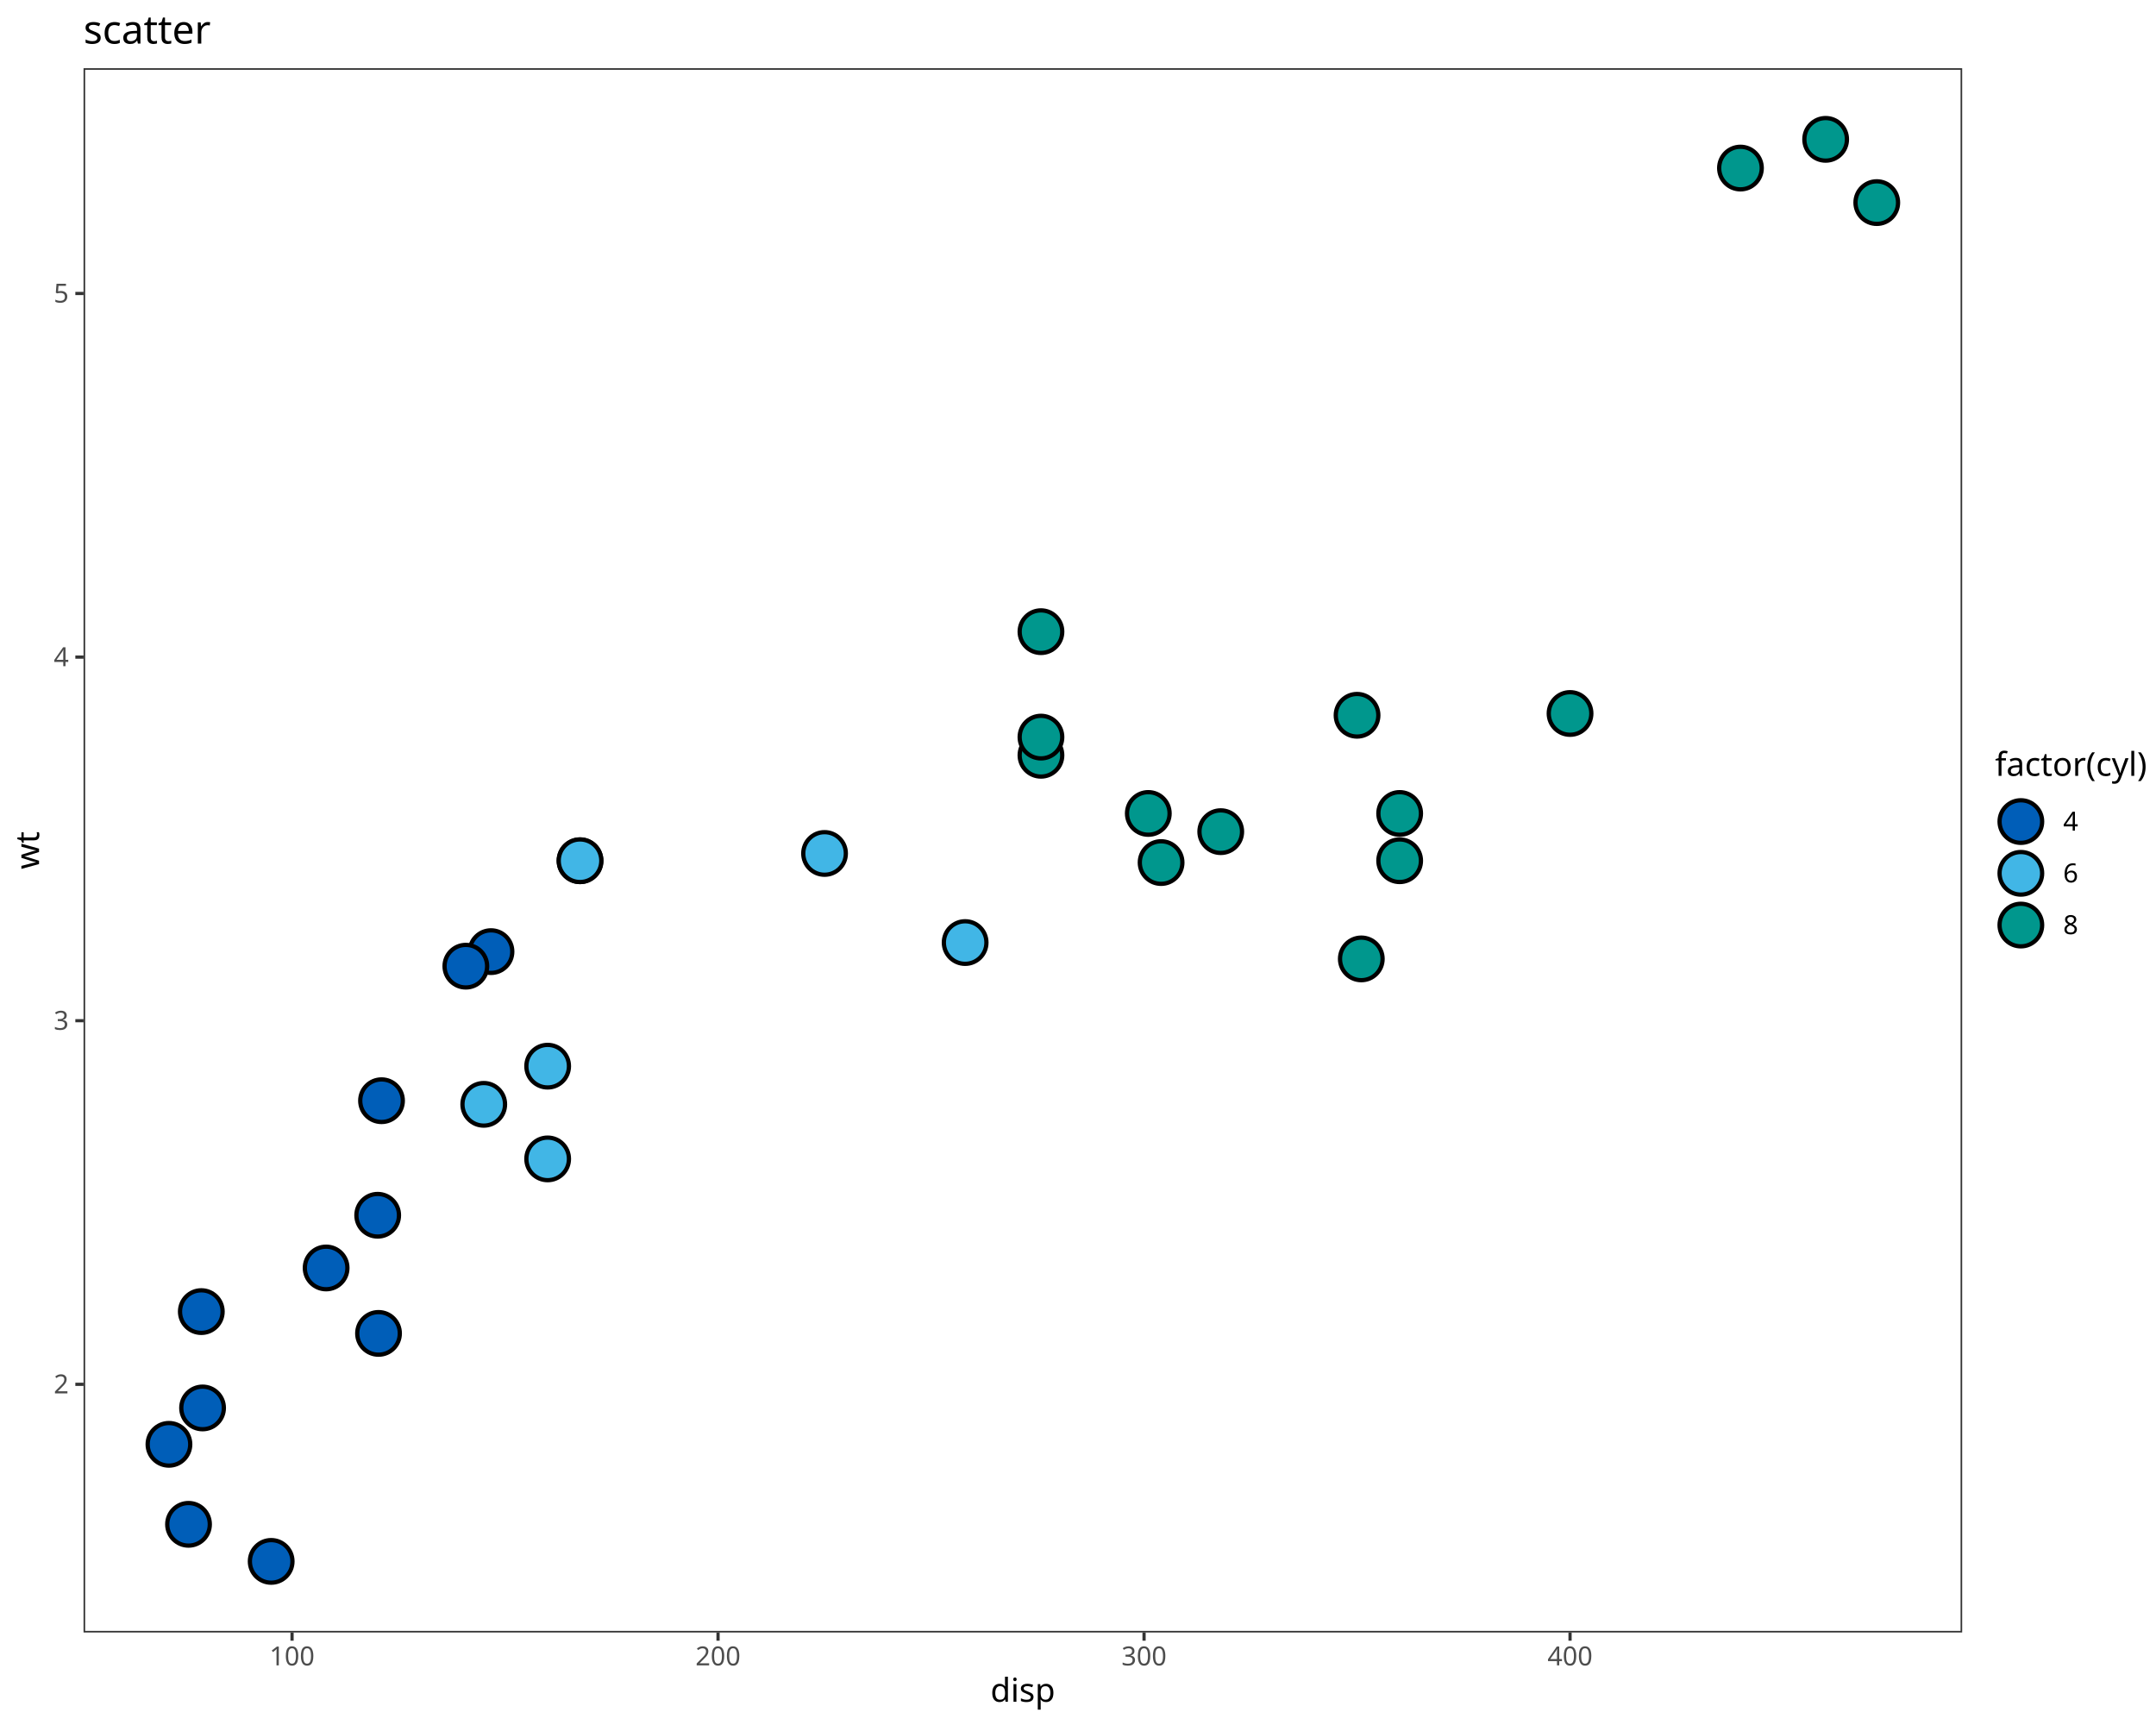
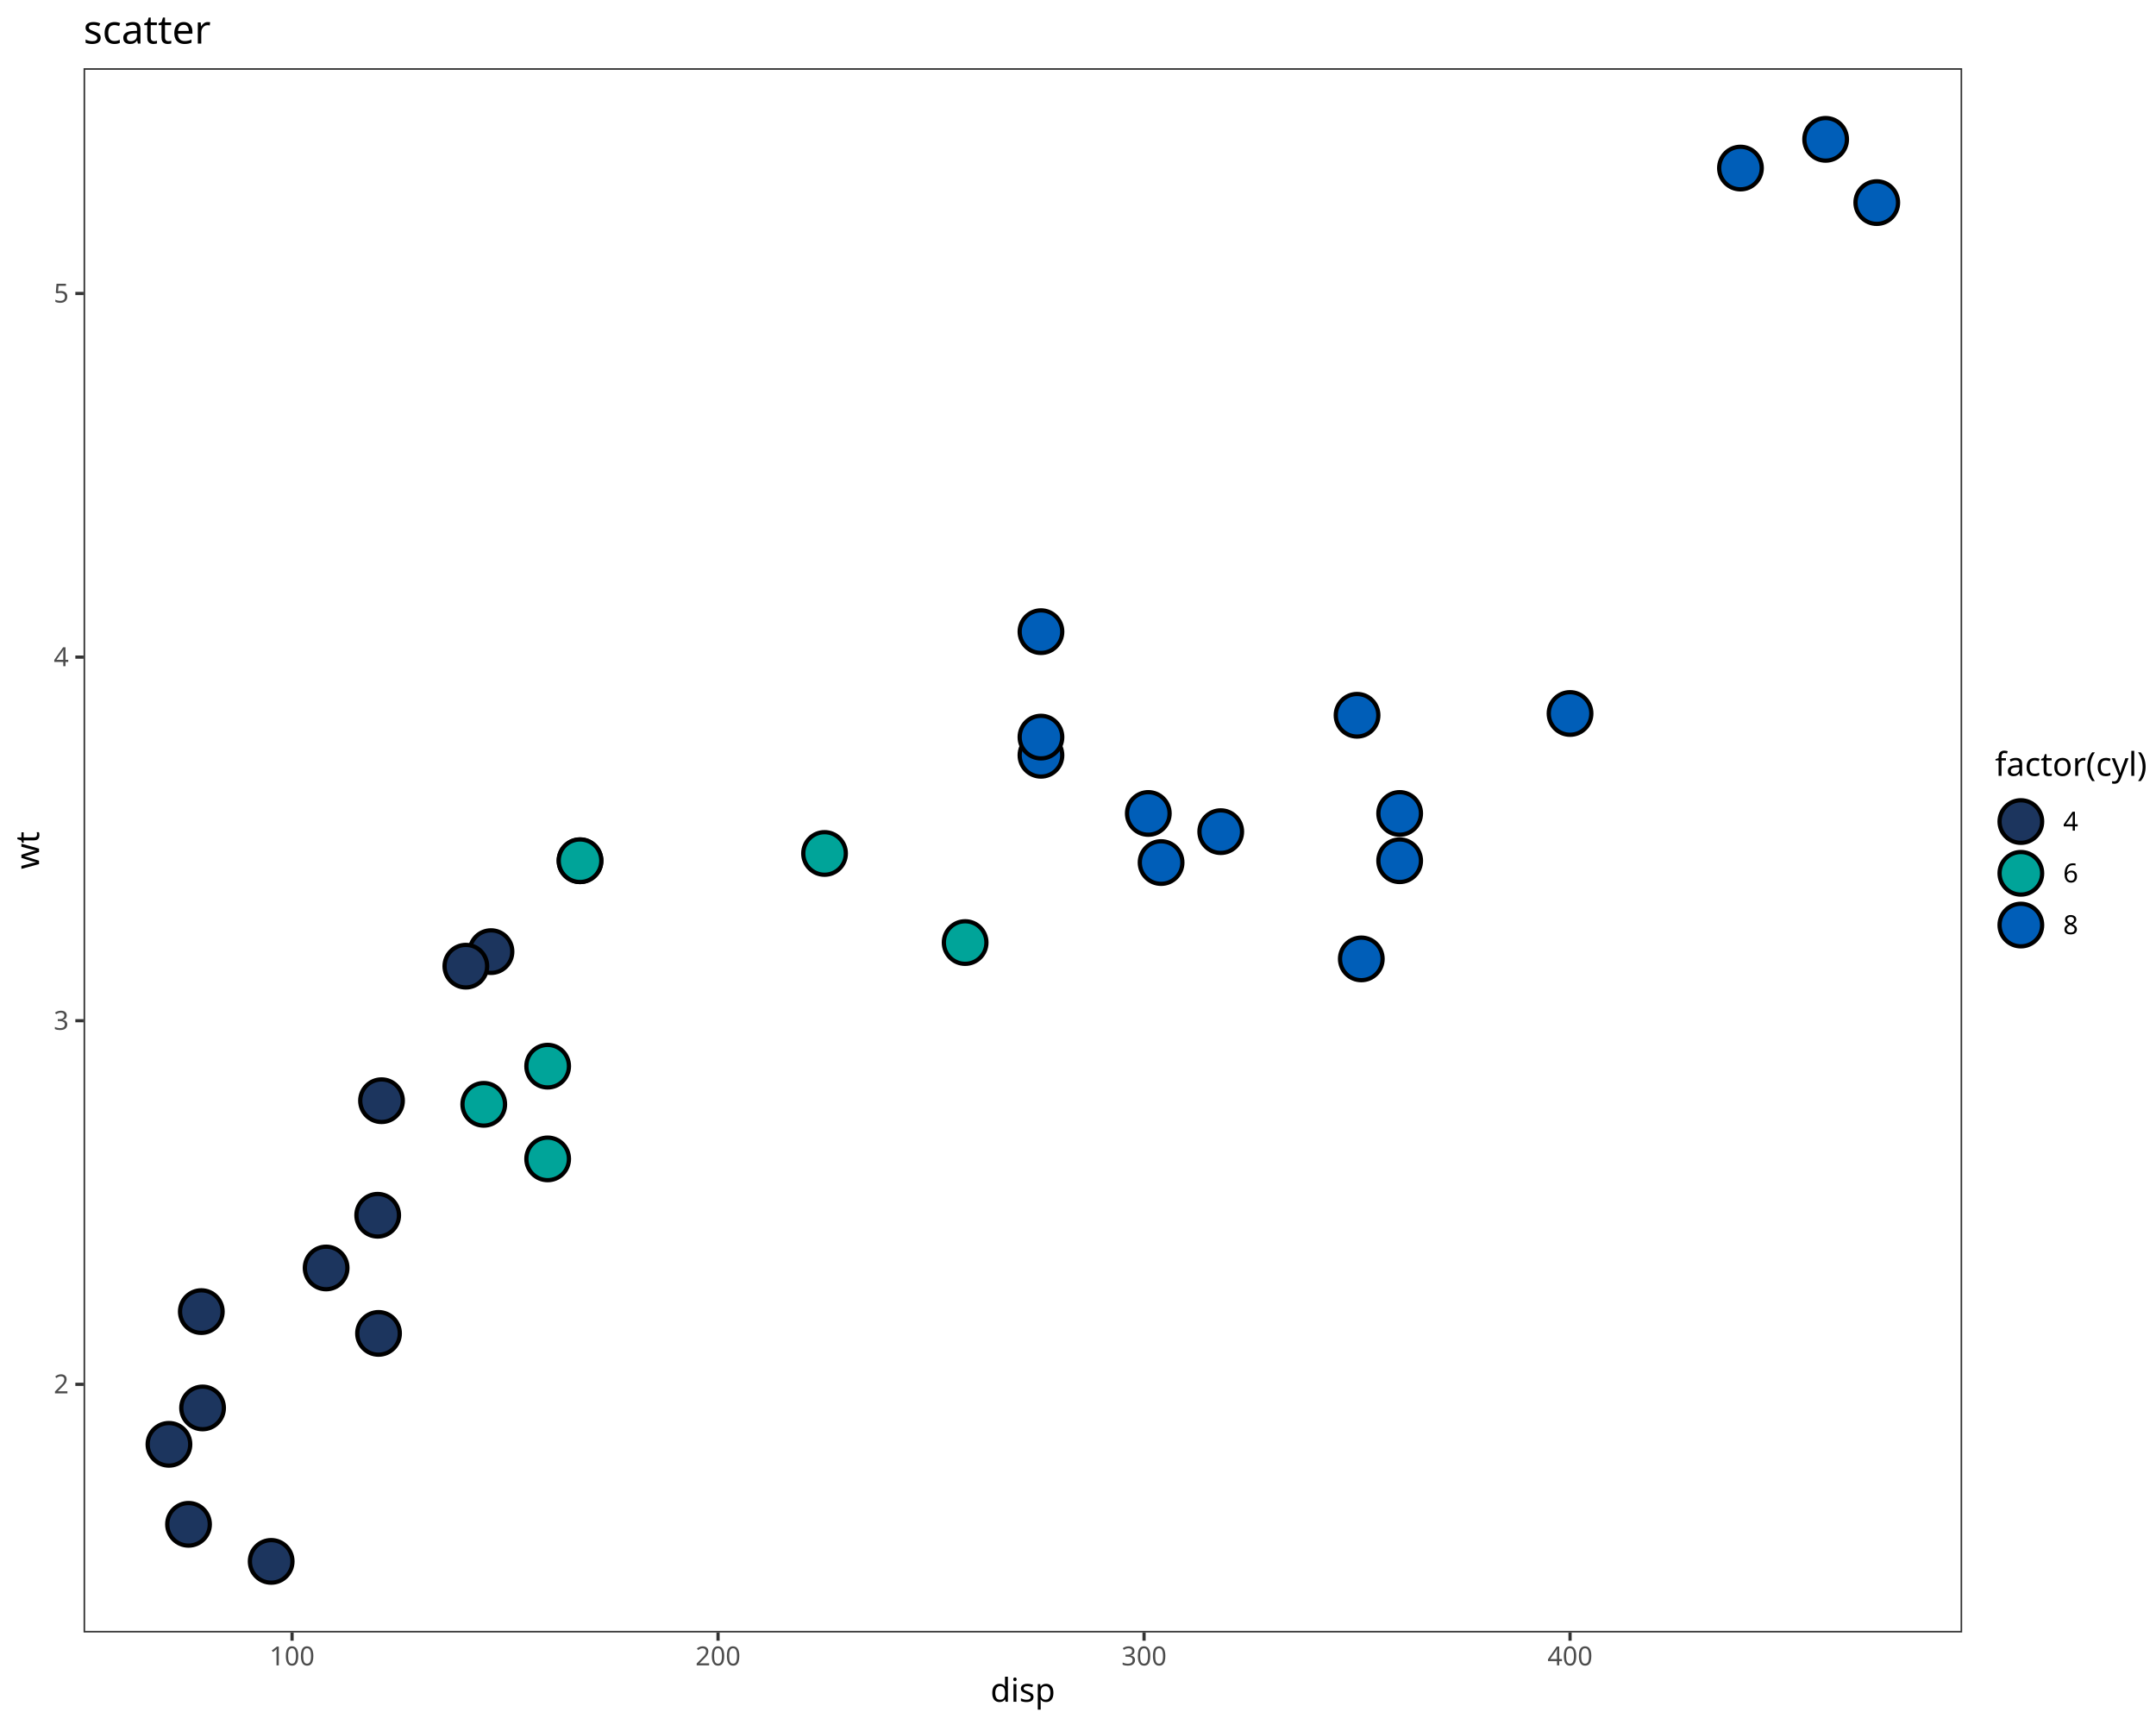
<svg xmlns="http://www.w3.org/2000/svg" class="svglite" data-engine-version="2.0" width="720.00pt" height="576.00pt" viewBox="0 0 720.00 576.00">
  <defs>
    <style type="text/css">
    .svglite line, .svglite polyline, .svglite polygon, .svglite path, .svglite rect, .svglite circle {
      fill: none;
      stroke: #000000;
      stroke-linecap: round;
      stroke-linejoin: round;
      stroke-miterlimit: 10.00;
    }
  </style>
  </defs>
  <rect width="100%" height="100%" style="stroke: none; fill: #FFFFFF;" />
  <defs>
    <clipPath id="cpMC4wMHw3MjAuMDB8MC4wMHw1NzYuMDA=">
      <rect x="0.00" y="0.00" width="720.00" height="576.00" />
    </clipPath>
  </defs>
  <g clip-path="url(#cpMC4wMHw3MjAuMDB8MC4wMHw1NzYuMDA=)">
    <rect x="0.00" y="0.00" width="720.00" height="576.00" style="stroke-width: 1.07; stroke: #FFFFFF; fill: #FFFFFF;" />
  </g>
  <defs>
    <clipPath id="cpMjcuOTB8NjU1LjI3fDIyLjc4fDU0NS4xMQ==">
      <rect x="27.90" y="22.78" width="627.37" height="522.33" />
    </clipPath>
  </defs>
  <g clip-path="url(#cpMjcuOTB8NjU1LjI3fDIyLjc4fDU0NS4xMQ==)">
    <rect x="27.90" y="22.78" width="627.37" height="522.33" style="stroke-width: 1.07; stroke: none; fill: #FFFFFF;" />
-     <circle cx="182.89" cy="386.97" r="7.11" style="stroke-width: 1.42; fill: #41B6E6;" />
-     <circle cx="182.89" cy="356.01" r="7.11" style="stroke-width: 1.42; fill: #41B6E6;" />
-     <circle cx="108.91" cy="423.39" r="7.11" style="stroke-width: 1.42; fill: #005EB8;" />
-     <circle cx="322.31" cy="314.73" r="7.11" style="stroke-width: 1.42; fill: #41B6E6;" />
-     <circle cx="467.42" cy="287.41" r="7.11" style="stroke-width: 1.42; fill: #00978D;" />
-     <circle cx="275.36" cy="284.98" r="7.11" style="stroke-width: 1.42; fill: #41B6E6;" />
-     <circle cx="467.42" cy="271.62" r="7.11" style="stroke-width: 1.42; fill: #00978D;" />
-     <circle cx="163.97" cy="317.76" r="7.11" style="stroke-width: 1.42; fill: #005EB8;" />
-     <circle cx="155.57" cy="322.62" r="7.11" style="stroke-width: 1.42; fill: #005EB8;" />
-     <circle cx="193.70" cy="287.41" r="7.11" style="stroke-width: 1.42; fill: #41B6E6;" />
-     <circle cx="193.70" cy="287.41" r="7.11" style="stroke-width: 1.42; fill: #41B6E6;" />
-     <circle cx="347.63" cy="210.92" r="7.11" style="stroke-width: 1.42; fill: #00978D;" />
-     <circle cx="347.63" cy="252.20" r="7.11" style="stroke-width: 1.42; fill: #00978D;" />
-     <circle cx="347.63" cy="246.13" r="7.11" style="stroke-width: 1.42; fill: #00978D;" />
-     <circle cx="626.75" cy="67.65" r="7.11" style="stroke-width: 1.42; fill: #00978D;" />
-     <circle cx="609.68" cy="46.53" r="7.11" style="stroke-width: 1.42; fill: #00978D;" />
-     <circle cx="581.23" cy="56.12" r="7.11" style="stroke-width: 1.42; fill: #00978D;" />
-     <circle cx="67.23" cy="437.96" r="7.11" style="stroke-width: 1.42; fill: #005EB8;" />
-     <circle cx="62.96" cy="508.99" r="7.11" style="stroke-width: 1.42; fill: #005EB8;" />
-     <circle cx="56.42" cy="482.28" r="7.11" style="stroke-width: 1.42; fill: #005EB8;" />
-     <circle cx="126.13" cy="405.79" r="7.11" style="stroke-width: 1.42; fill: #005EB8;" />
-     <circle cx="407.67" cy="277.70" r="7.11" style="stroke-width: 1.42; fill: #00978D;" />
-     <circle cx="387.75" cy="288.02" r="7.11" style="stroke-width: 1.42; fill: #00978D;" />
-     <circle cx="453.19" cy="238.84" r="7.11" style="stroke-width: 1.42; fill: #00978D;" />
-     <circle cx="524.32" cy="238.24" r="7.11" style="stroke-width: 1.42; fill: #00978D;" />
-     <circle cx="67.65" cy="470.13" r="7.11" style="stroke-width: 1.42; fill: #005EB8;" />
-     <circle cx="126.41" cy="445.24" r="7.11" style="stroke-width: 1.42; fill: #005EB8;" />
-     <circle cx="90.56" cy="521.37" r="7.11" style="stroke-width: 1.42; fill: #005EB8;" />
-     <circle cx="454.61" cy="320.19" r="7.11" style="stroke-width: 1.42; fill: #00978D;" />
-     <circle cx="161.55" cy="368.75" r="7.11" style="stroke-width: 1.42; fill: #41B6E6;" />
-     <circle cx="383.48" cy="271.62" r="7.11" style="stroke-width: 1.42; fill: #00978D;" />
-     <circle cx="127.41" cy="367.54" r="7.11" style="stroke-width: 1.42; fill: #005EB8;" />
+     <circle cx="182.89" cy="386.97" r="7.11" style="stroke-width: 1.42; fill: #00A499;" />
+     <circle cx="182.89" cy="356.01" r="7.11" style="stroke-width: 1.42; fill: #00A499;" />
+     <circle cx="108.91" cy="423.39" r="7.11" style="stroke-width: 1.42; fill: #1C355E;" />
+     <circle cx="322.31" cy="314.73" r="7.11" style="stroke-width: 1.42; fill: #00A499;" />
+     <circle cx="467.42" cy="287.41" r="7.11" style="stroke-width: 1.42; fill: #005EB8;" />
+     <circle cx="275.36" cy="284.98" r="7.11" style="stroke-width: 1.42; fill: #00A499;" />
+     <circle cx="467.42" cy="271.62" r="7.11" style="stroke-width: 1.42; fill: #005EB8;" />
+     <circle cx="163.97" cy="317.76" r="7.11" style="stroke-width: 1.42; fill: #1C355E;" />
+     <circle cx="155.57" cy="322.62" r="7.11" style="stroke-width: 1.42; fill: #1C355E;" />
+     <circle cx="193.70" cy="287.41" r="7.11" style="stroke-width: 1.42; fill: #00A499;" />
+     <circle cx="193.70" cy="287.41" r="7.11" style="stroke-width: 1.42; fill: #00A499;" />
+     <circle cx="347.63" cy="210.92" r="7.11" style="stroke-width: 1.42; fill: #005EB8;" />
+     <circle cx="347.63" cy="252.20" r="7.11" style="stroke-width: 1.42; fill: #005EB8;" />
+     <circle cx="347.63" cy="246.13" r="7.11" style="stroke-width: 1.42; fill: #005EB8;" />
+     <circle cx="626.75" cy="67.65" r="7.11" style="stroke-width: 1.42; fill: #005EB8;" />
+     <circle cx="609.68" cy="46.53" r="7.11" style="stroke-width: 1.42; fill: #005EB8;" />
+     <circle cx="581.23" cy="56.12" r="7.11" style="stroke-width: 1.42; fill: #005EB8;" />
+     <circle cx="67.23" cy="437.96" r="7.11" style="stroke-width: 1.42; fill: #1C355E;" />
+     <circle cx="62.96" cy="508.99" r="7.11" style="stroke-width: 1.42; fill: #1C355E;" />
+     <circle cx="56.42" cy="482.28" r="7.11" style="stroke-width: 1.42; fill: #1C355E;" />
+     <circle cx="126.13" cy="405.79" r="7.11" style="stroke-width: 1.42; fill: #1C355E;" />
+     <circle cx="407.67" cy="277.70" r="7.11" style="stroke-width: 1.42; fill: #005EB8;" />
+     <circle cx="387.75" cy="288.02" r="7.11" style="stroke-width: 1.42; fill: #005EB8;" />
+     <circle cx="453.19" cy="238.84" r="7.11" style="stroke-width: 1.42; fill: #005EB8;" />
+     <circle cx="524.32" cy="238.24" r="7.11" style="stroke-width: 1.42; fill: #005EB8;" />
+     <circle cx="67.65" cy="470.13" r="7.11" style="stroke-width: 1.42; fill: #1C355E;" />
+     <circle cx="126.41" cy="445.24" r="7.11" style="stroke-width: 1.42; fill: #1C355E;" />
+     <circle cx="90.56" cy="521.37" r="7.11" style="stroke-width: 1.42; fill: #1C355E;" />
+     <circle cx="454.61" cy="320.19" r="7.11" style="stroke-width: 1.42; fill: #005EB8;" />
+     <circle cx="161.55" cy="368.75" r="7.11" style="stroke-width: 1.42; fill: #00A499;" />
+     <circle cx="383.48" cy="271.62" r="7.11" style="stroke-width: 1.42; fill: #005EB8;" />
+     <circle cx="127.41" cy="367.54" r="7.11" style="stroke-width: 1.42; fill: #1C355E;" />
    <rect x="27.90" y="22.78" width="627.37" height="522.33" style="stroke-width: 1.07; stroke: #333333;" />
  </g>
  <g clip-path="url(#cpMC4wMHw3MjAuMDB8MC4wMHw1NzYuMDA=)">
    <text x="22.97" y="465.27" text-anchor="end" style="font-size: 8.80px; fill: #4D4D4D; font-family: sans;" textLength="4.89px" lengthAdjust="spacingAndGlyphs">2</text>
    <text x="22.97" y="343.86" text-anchor="end" style="font-size: 8.80px; fill: #4D4D4D; font-family: sans;" textLength="4.89px" lengthAdjust="spacingAndGlyphs">3</text>
    <text x="22.97" y="222.45" text-anchor="end" style="font-size: 8.80px; fill: #4D4D4D; font-family: sans;" textLength="4.89px" lengthAdjust="spacingAndGlyphs">4</text>
    <text x="22.97" y="101.03" text-anchor="end" style="font-size: 8.80px; fill: #4D4D4D; font-family: sans;" textLength="4.89px" lengthAdjust="spacingAndGlyphs">5</text>
    <polyline points="25.16,462.24 27.90,462.24 " style="stroke-width: 1.07; stroke: #333333; stroke-linecap: butt;" />
    <polyline points="25.16,340.83 27.90,340.83 " style="stroke-width: 1.07; stroke: #333333; stroke-linecap: butt;" />
    <polyline points="25.16,219.42 27.90,219.42 " style="stroke-width: 1.07; stroke: #333333; stroke-linecap: butt;" />
    <polyline points="25.16,98.00 27.90,98.00 " style="stroke-width: 1.07; stroke: #333333; stroke-linecap: butt;" />
    <polyline points="97.53,547.85 97.53,545.11 " style="stroke-width: 1.07; stroke: #333333; stroke-linecap: butt;" />
    <polyline points="239.79,547.85 239.79,545.11 " style="stroke-width: 1.07; stroke: #333333; stroke-linecap: butt;" />
    <polyline points="382.06,547.85 382.06,545.11 " style="stroke-width: 1.07; stroke: #333333; stroke-linecap: butt;" />
    <polyline points="524.32,547.85 524.32,545.11 " style="stroke-width: 1.07; stroke: #333333; stroke-linecap: butt;" />
    <text x="97.53" y="556.10" text-anchor="middle" style="font-size: 8.80px; fill: #4D4D4D; font-family: sans;" textLength="14.68px" lengthAdjust="spacingAndGlyphs">100</text>
    <text x="239.79" y="556.10" text-anchor="middle" style="font-size: 8.80px; fill: #4D4D4D; font-family: sans;" textLength="14.68px" lengthAdjust="spacingAndGlyphs">200</text>
    <text x="382.06" y="556.10" text-anchor="middle" style="font-size: 8.80px; fill: #4D4D4D; font-family: sans;" textLength="14.68px" lengthAdjust="spacingAndGlyphs">300</text>
    <text x="524.32" y="556.10" text-anchor="middle" style="font-size: 8.80px; fill: #4D4D4D; font-family: sans;" textLength="14.68px" lengthAdjust="spacingAndGlyphs">400</text>
    <text x="341.58" y="568.24" text-anchor="middle" style="font-size: 11.00px; font-family: sans;" textLength="20.18px" lengthAdjust="spacingAndGlyphs">disp</text>
    <text transform="translate(13.05,283.95) rotate(-90)" text-anchor="middle" style="font-size: 11.00px; font-family: sans;" textLength="11.00px" lengthAdjust="spacingAndGlyphs">wt</text>
    <rect x="666.23" y="250.36" width="48.29" height="67.17" style="stroke-width: 1.07; stroke: none; fill: #FFFFFF;" />
    <text x="666.23" y="259.07" style="font-size: 11.00px; font-family: sans;" textLength="48.29px" lengthAdjust="spacingAndGlyphs">factor(cyl)</text>
    <rect x="666.23" y="265.69" width="17.28" height="17.28" style="stroke-width: 1.07; stroke: none; fill: #FFFFFF;" />
-     <circle cx="674.87" cy="274.33" r="7.11" style="stroke-width: 1.42; fill: #005EB8;" />
+     <circle cx="674.87" cy="274.33" r="7.11" style="stroke-width: 1.42; fill: #1C355E;" />
    <rect x="666.23" y="282.97" width="17.28" height="17.28" style="stroke-width: 1.07; stroke: none; fill: #FFFFFF;" />
-     <circle cx="674.87" cy="291.61" r="7.11" style="stroke-width: 1.42; fill: #41B6E6;" />
+     <circle cx="674.87" cy="291.61" r="7.11" style="stroke-width: 1.42; fill: #00A499;" />
    <rect x="666.23" y="300.25" width="17.28" height="17.28" style="stroke-width: 1.07; stroke: none; fill: #FFFFFF;" />
-     <circle cx="674.87" cy="308.89" r="7.11" style="stroke-width: 1.42; fill: #00978D;" />
+     <circle cx="674.87" cy="308.89" r="7.11" style="stroke-width: 1.42; fill: #005EB8;" />
    <text x="688.99" y="277.36" style="font-size: 8.80px; font-family: sans;" textLength="4.89px" lengthAdjust="spacingAndGlyphs">4</text>
    <text x="688.99" y="294.64" style="font-size: 8.80px; font-family: sans;" textLength="4.89px" lengthAdjust="spacingAndGlyphs">6</text>
    <text x="688.99" y="311.92" style="font-size: 8.80px; font-family: sans;" textLength="4.89px" lengthAdjust="spacingAndGlyphs">8</text>
    <text x="27.90" y="14.56" style="font-size: 13.20px; font-family: sans;" textLength="39.62px" lengthAdjust="spacingAndGlyphs">scatter</text>
  </g>
</svg>
